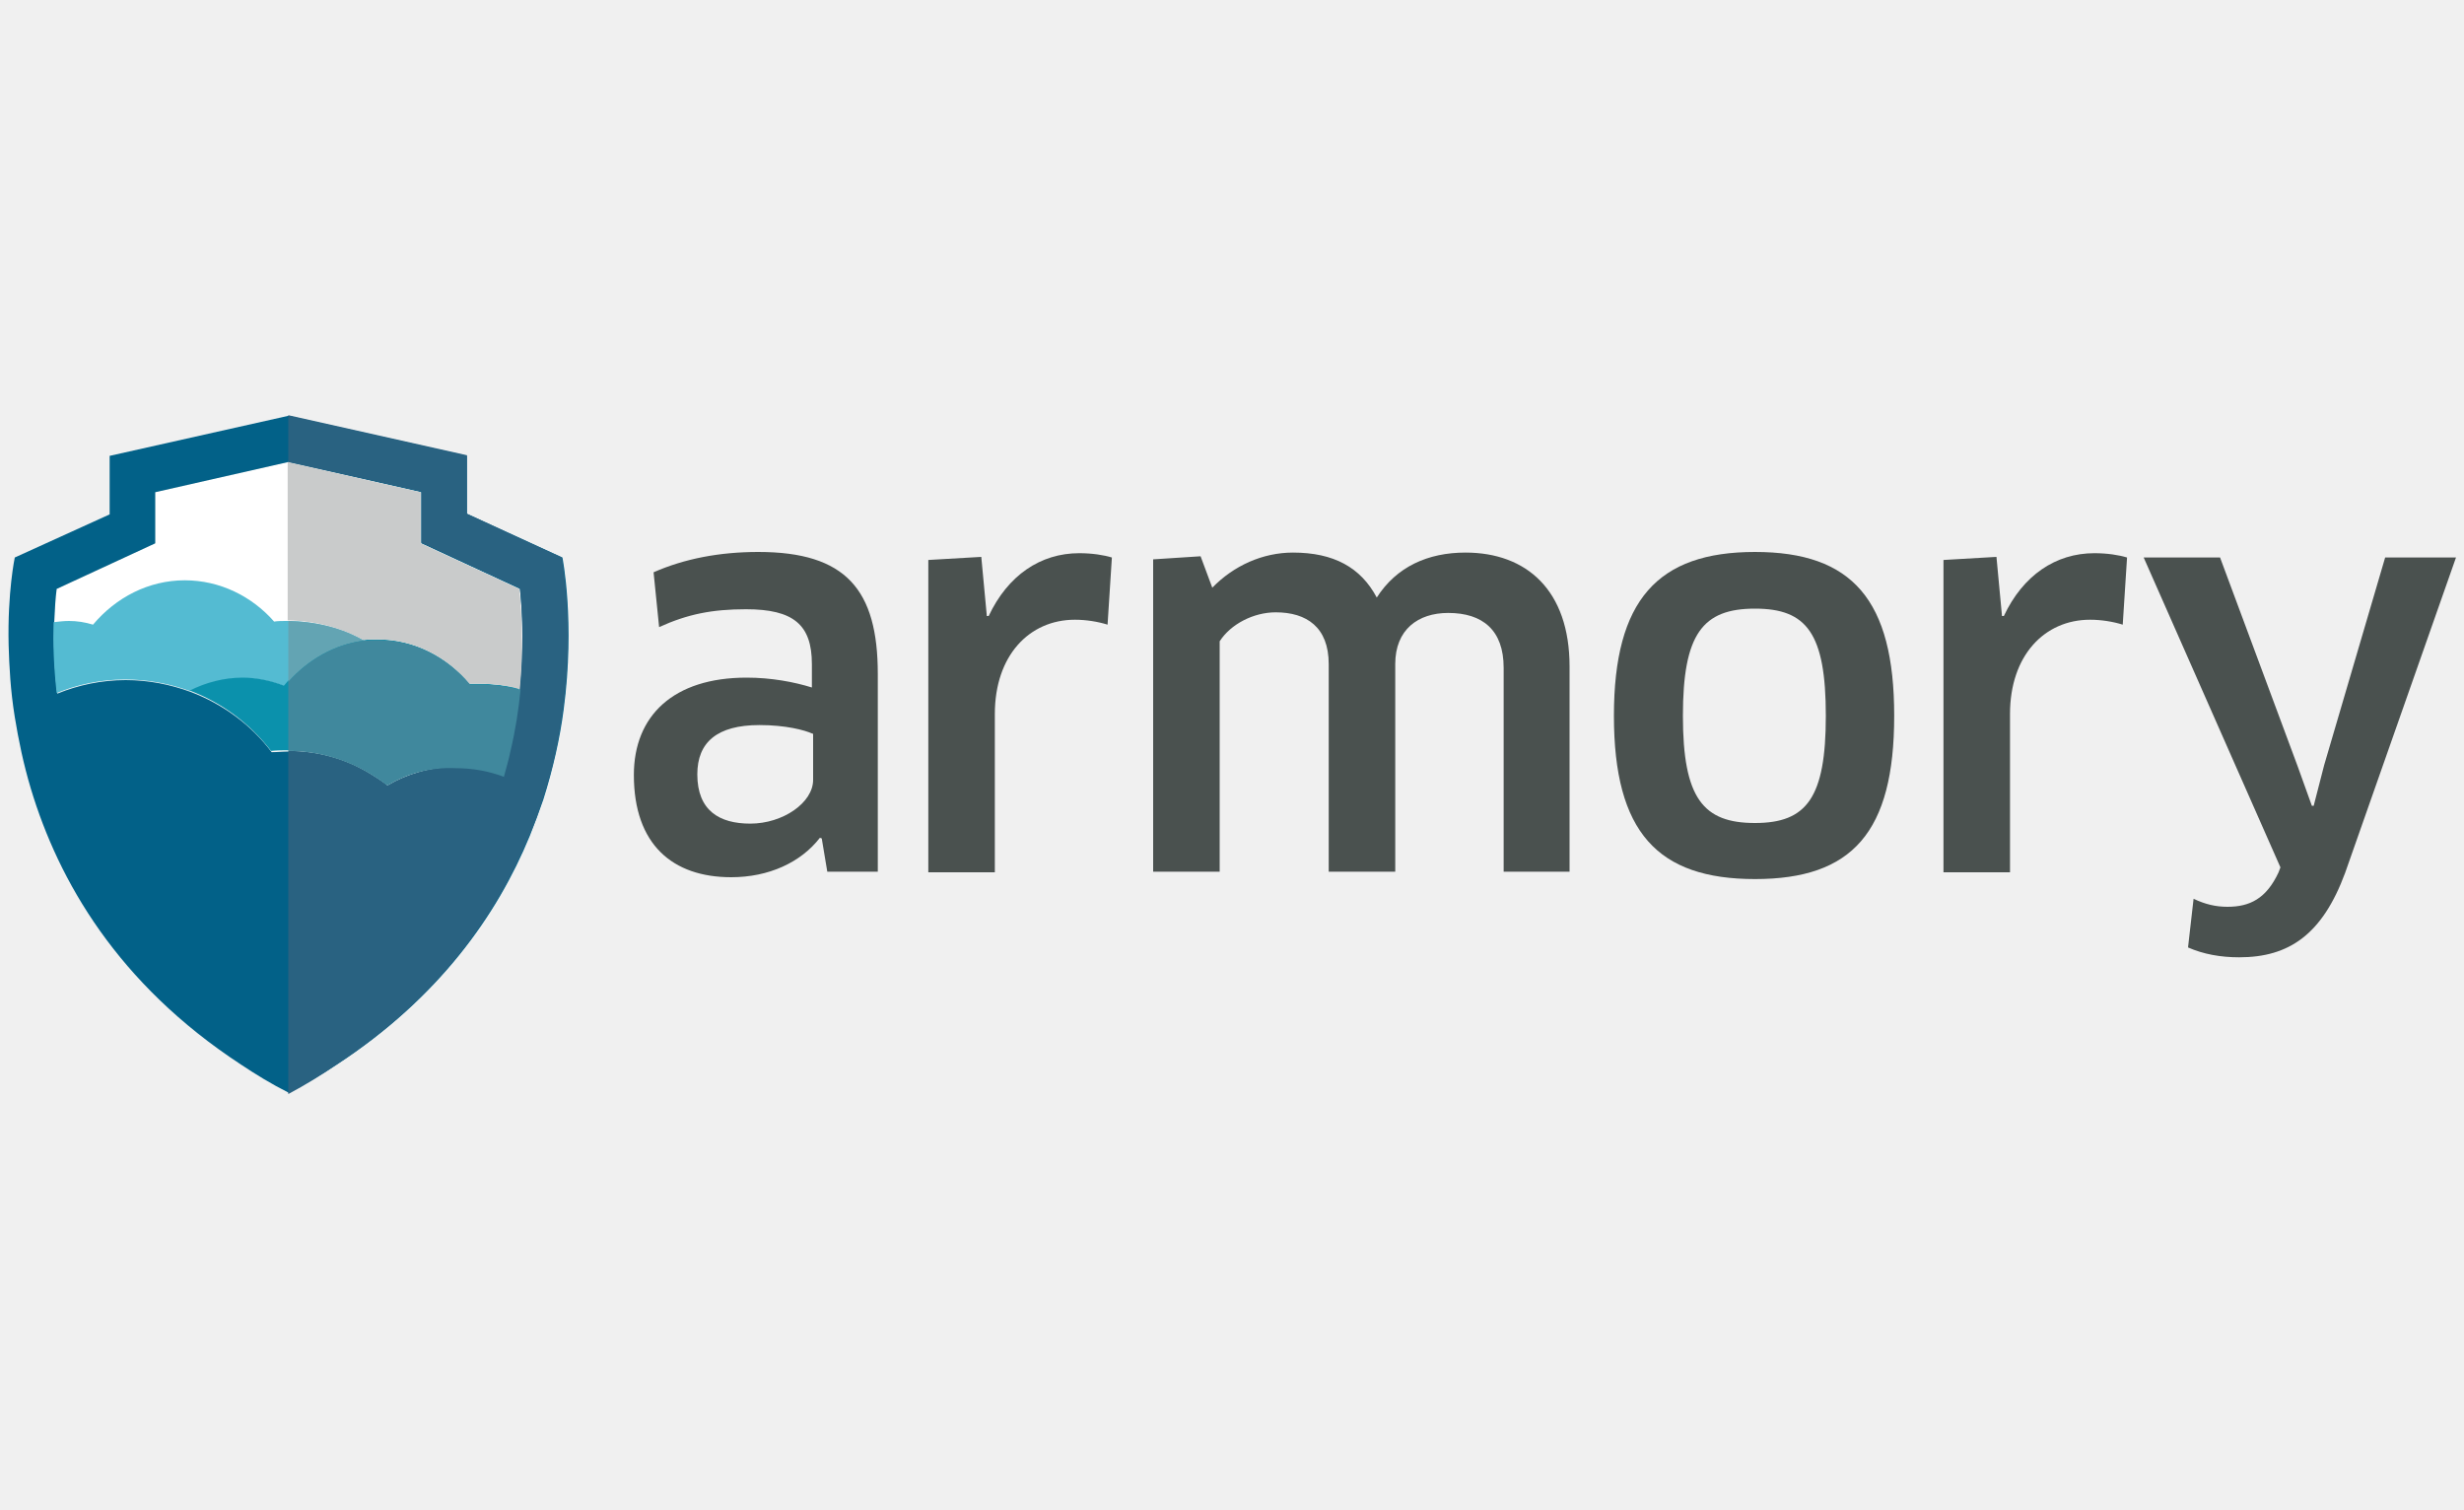
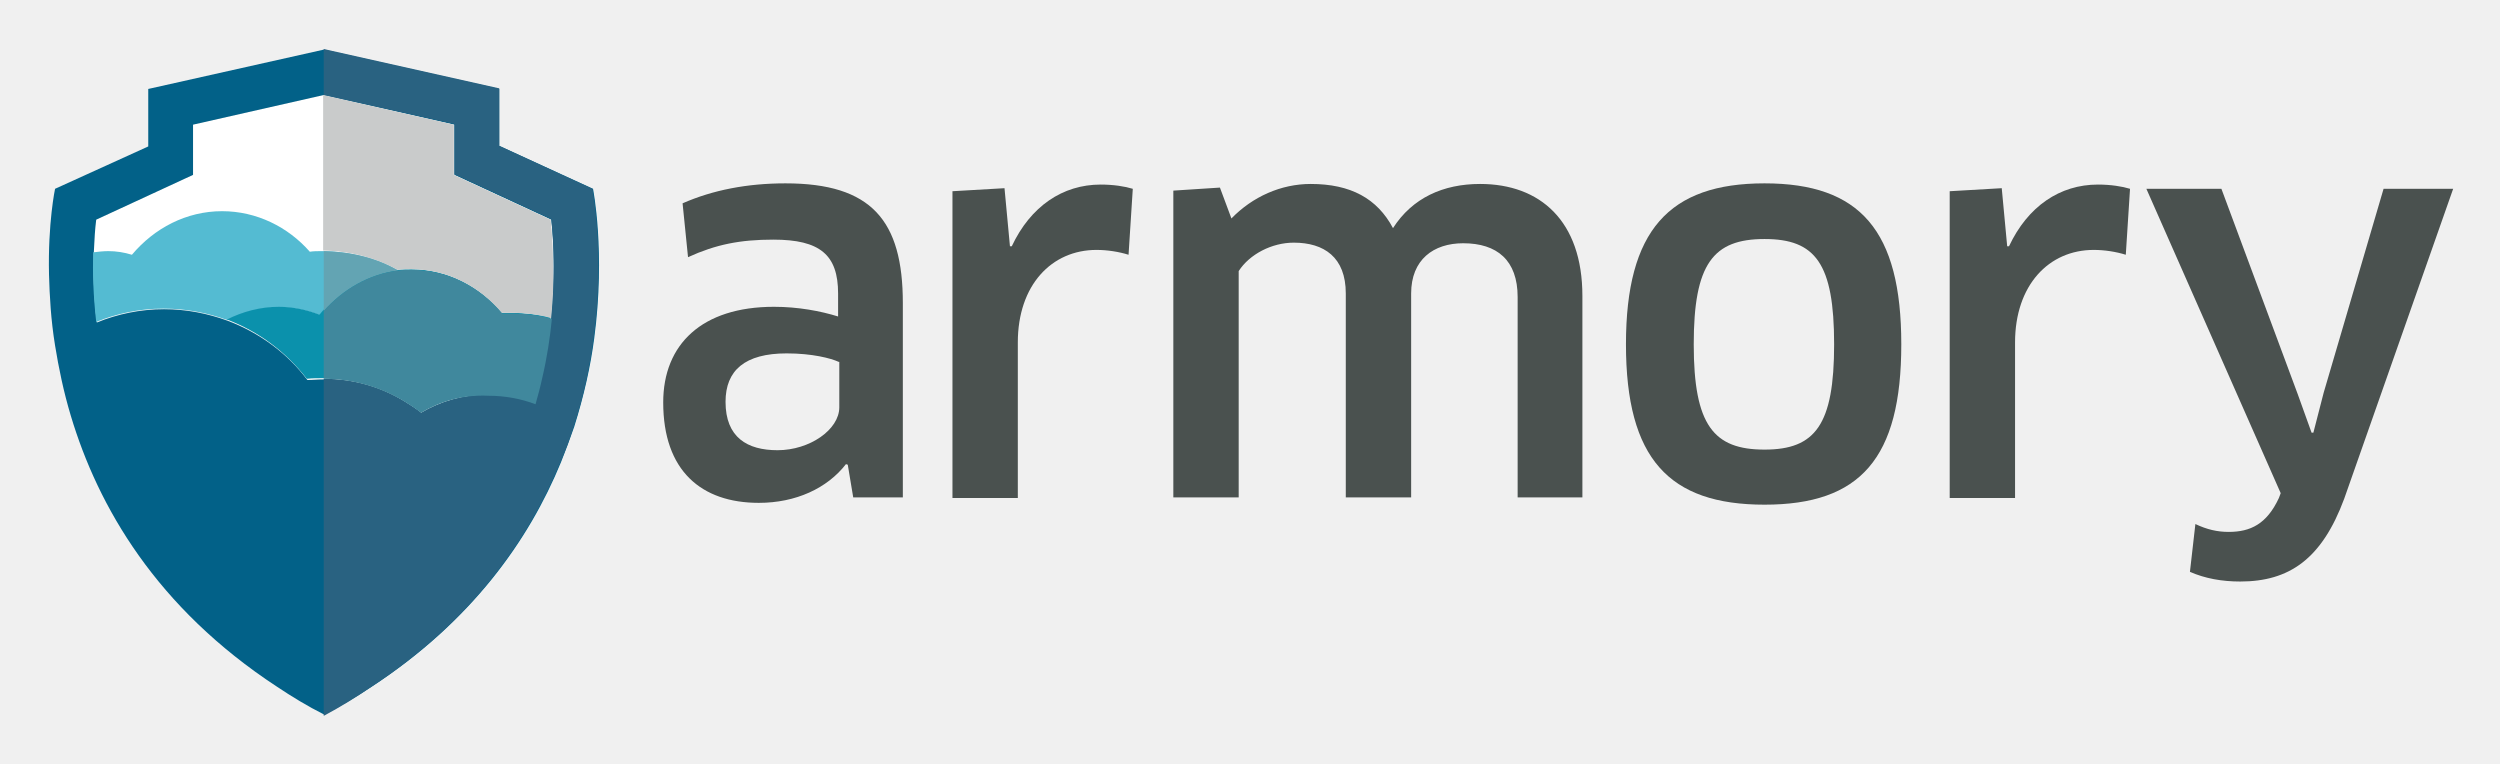
- <svg xmlns="http://www.w3.org/2000/svg" id="Layer_1" x="0px" y="0px" viewBox="0 0 400 245" style="enable-background:new 0 0 400 245;" xml:space="preserve">
-   <style type="text/css"> .st0{fill-rule:evenodd;clip-rule:evenodd;fill:#4A514F;} .st1{fill-rule:evenodd;clip-rule:evenodd;fill:#FFFFFF;} .st2{fill-rule:evenodd;clip-rule:evenodd;fill:#026188;} .st3{fill-rule:evenodd;clip-rule:evenodd;fill:#54BBD2;} .st4{fill-rule:evenodd;clip-rule:evenodd;fill:#0B91AC;} .st5{fill-rule:evenodd;clip-rule:evenodd;fill:#C9CBCB;} .st6{fill-rule:evenodd;clip-rule:evenodd;fill:#296281;} .st7{fill-rule:evenodd;clip-rule:evenodd;fill:#63A4B3;} .st8{fill-rule:evenodd;clip-rule:evenodd;fill:#40889D;} </style>
+ <svg xmlns="http://www.w3.org/2000/svg" role="img" viewBox="-6.70 59.30 413.14 126.14">
+   <style>svg {enable-background:new 0 0 400 245}</style>
+   <style>.st0{fill-rule:evenodd;clip-rule:evenodd;fill:#4a514f}</style>
  <g id="Page-1">
-     <g id="Guide-Page-B" transform="translate(-250, -55)">
-       <g id="Armory_logo" transform="translate(250, 55)">
-         <path id="Fill-1" class="st0" d="M131.9,119.1c-1.3-0.6-4.4-1.4-8.6-1.4c-6.9,0-10.1,2.8-10.1,8c0,5.9,3.6,8,8.6,8 c5.3,0,10.2-3.4,10.2-7.1V119.1z M133.4,136.1l-0.3-0.1c-3.1,4-8.3,6.4-14.4,6.4c-9.5,0-15.8-5.3-15.8-16.6 c0-9.6,6.4-15.8,18.3-15.8c4,0,7.7,0.7,10.6,1.6v-3.8c0-6.4-3-8.9-10.7-8.9c-5.5,0-9.5,0.8-14.1,2.9l-0.9-8.9 c5-2.2,10.7-3.3,17-3.3c14.2,0,19.4,6.1,19.4,19.8v32.1h-8.2L133.4,136.1L133.4,136.1z" />
-         <path id="Fill-2" class="st0" d="M150.7,141.5V90.9l8.6-0.5l0.9,9.6h0.3c3.1-6.6,8.4-10.2,14.7-10.2c2.1,0,4,0.3,5.3,0.7 l-0.7,10.9c-1.6-0.5-3.5-0.8-5.3-0.8c-7.4,0-13,5.8-13,15.3v25.7H150.7" />
-         <path id="Fill-3" class="st0" d="M244.1,141.5v-33.1c0-6.1-3.4-8.9-9-8.9c-4.9,0-8.6,2.7-8.6,8.3v33.7h-10.8v-33.7 c0-6-3.6-8.4-8.6-8.4c-3.6,0-7.3,1.9-9.1,4.7v37.4h-10.8V90.8l7.7-0.5l1.9,5.1c3.5-3.6,8.2-5.7,13.1-5.7c6.6,0,11,2.4,13.6,7.3 c3.2-5,8.3-7.3,14.4-7.3c9.9,0,16.9,6.1,16.9,18.5v33.3H244.1" />
-         <path id="Fill-4" class="st0" d="M284.9,133.6c8.4,0,11.5-4.1,11.5-17.4c0-13.4-3.1-17.4-11.5-17.4c-8.5,0-11.7,4.1-11.7,17.4 C273.2,129.6,276.5,133.6,284.9,133.6z M284.9,142.7c-15.8,0-22.9-7.6-22.9-26.5c0-18.8,7.1-26.6,22.9-26.6 c15.8,0,22.6,7.8,22.6,26.6C307.5,135.1,300.7,142.7,284.9,142.7L284.9,142.7z" />
-         <path id="Fill-5" class="st0" d="M315.5,141.5V90.9l8.6-0.5l0.9,9.6h0.3c3.1-6.6,8.4-10.2,14.7-10.2c2.1,0,4,0.3,5.3,0.7 l-0.7,10.9c-1.6-0.5-3.5-0.8-5.3-0.8c-7.4,0-13,5.8-13,15.3v25.7H315.5" />
-         <path id="Fill-6" class="st0" d="M369.9,141.6l0.3-0.8L348,90.5h12.4l12.6,33.9l2.3,6.4h0.3l1.7-6.6l9.9-33.7h11.5l-18,51.2 c-3.7,10-9.1,13.7-17.2,13.7c-3,0-5.8-0.5-8.3-1.6l0.9-7.9c1.9,0.9,3.6,1.3,5.5,1.3C365.2,147.2,367.9,145.9,369.9,141.6" />
-         <g id="Group-10">
-           <path id="Fill-7" class="st1" d="M72.7,90.1l-4.3-2v-8.3L46.8,75h0l-21.6,4.9v8.3l-16,7.4C9,97,8.8,98.9,8.8,101 c-0.1,3.2,0,7.1,0.5,11.5c3.4-1.4,7.2-2.2,11.1-2.2c3.7,0,7.2,0.7,10.5,1.9c5.3,2,9.8,5.4,13.2,9.8c0.9-0.1,1.8-0.1,2.7-0.1 c4.9,0,9.4,1.3,13.3,3.7c1,0.6,1.9,1.2,2.8,1.9c3.2-1.9,7-3,11-3c2.7,0,5.4,0.5,7.8,1.4c0.4-1.4,0.8-2.8,1.1-4.3 c0.8-3.4,1.3-6.7,1.6-9.8c0.7-7,0.4-12.8,0.1-16.3L72.7,90.1" />
-           <path id="Fill-9" class="st2" d="M84.4,111.9c-0.3,3.1-0.8,6.4-1.6,9.8c-0.3,1.4-0.7,2.9-1.1,4.3c-2.4-0.9-5-1.4-7.8-1.4 c-4,0-7.7,1.1-11,3c-0.9-0.7-1.8-1.3-2.8-1.9c-3.9-2.3-8.4-3.7-13.3-3.7c-0.9,0-1.8,0.1-2.7,0.1c-3.3-4.4-7.9-7.8-13.2-9.8 c-3.3-1.2-6.8-1.9-10.5-1.9c-3.9,0-7.7,0.8-11.1,2.2c-0.5-4.4-0.6-8.3-0.5-11.5c0.1-2.2,0.2-4,0.4-5.5l16-7.4v-8.3L46.8,75h0 l21.6,4.9v8.3l16,7.4C84.8,99,85.1,104.8,84.4,111.9 M75.8,83.4V74l-29-6.5h0l-29,6.5v9.5L2.4,90.5c0,0-1.2,5.6-1,14.2 c0.1,3.5,0.3,7.4,1,11.7c0.6,3.7,1.4,7.6,2.6,11.6c4.5,15,14.1,31.7,34.1,44.8c2.4,1.6,5,3.2,7.8,4.6l0,0c2.8-1.5,5.4-3,7.8-4.6 C71.2,162,80.7,148.6,86,135.7c0.8-2,1.5-3.9,2.2-5.9c1.6-5.1,2.7-10,3.3-14.6c1.9-14.3-0.2-24.7-0.2-24.7L75.8,83.4" />
+     <g id="Guide-Page-B" transform="translate(-250 -55)">
+       <g id="Armory_logo" transform="translate(250 55)">
+         <path id="Fill-1" d="M131.9 119.1c-1.3-.6-4.4-1.4-8.6-1.4-6.9 0-10.1 2.8-10.1 8 0 5.9 3.6 8 8.6 8 5.3 0 10.2-3.4 10.2-7.1v-7.5zm1.5 17l-.3-.1c-3.1 4-8.3 6.4-14.4 6.4-9.5 0-15.8-5.3-15.8-16.6 0-9.6 6.4-15.8 18.3-15.8 4 0 7.7.7 10.6 1.6v-3.8c0-6.4-3-8.9-10.7-8.9-5.5 0-9.5.8-14.1 2.9l-.9-8.9c5-2.2 10.7-3.3 17-3.3 14.2 0 19.4 6.1 19.4 19.8v32.1h-8.2l-.9-5.4z" class="st0" />
+         <path id="Fill-2" d="M150.7 141.5V90.9l8.6-.5.9 9.6h.3c3.1-6.6 8.4-10.2 14.7-10.2 2.1 0 4 .3 5.3.7l-.7 10.9c-1.6-.5-3.5-.8-5.3-.8-7.4 0-13 5.8-13 15.3v25.7h-10.8" class="st0" />
+         <path id="Fill-3" d="M244.1 141.5v-33.1c0-6.1-3.4-8.9-9-8.9-4.9 0-8.6 2.7-8.6 8.3v33.7h-10.8v-33.7c0-6-3.6-8.4-8.6-8.4-3.6 0-7.3 1.9-9.1 4.7v37.4h-10.8V90.8l7.7-.5 1.9 5.1c3.5-3.6 8.2-5.7 13.1-5.7 6.6 0 11 2.4 13.6 7.3 3.2-5 8.3-7.3 14.4-7.3 9.9 0 16.9 6.1 16.9 18.5v33.3h-10.7" class="st0" />
+         <path id="Fill-4" d="M284.9 133.6c8.4 0 11.5-4.1 11.5-17.4 0-13.4-3.1-17.4-11.5-17.4-8.5 0-11.7 4.1-11.7 17.4 0 13.4 3.3 17.4 11.7 17.4zm0 9.1c-15.8 0-22.9-7.6-22.9-26.5 0-18.8 7.1-26.6 22.9-26.6 15.8 0 22.6 7.8 22.6 26.6 0 18.9-6.8 26.5-22.6 26.5z" class="st0" />
+         <path id="Fill-5" d="M315.5 141.5V90.9l8.6-.5.9 9.6h.3c3.1-6.6 8.4-10.2 14.7-10.2 2.1 0 4 .3 5.3.7l-.7 10.9c-1.6-.5-3.5-.8-5.3-.8-7.4 0-13 5.8-13 15.3v25.7h-10.8" class="st0" />
+         <path id="Fill-6" d="M369.9 141.6l.3-.8L348 90.5h12.4l12.6 33.9 2.3 6.4h.3l1.7-6.6 9.9-33.7h11.5l-18 51.2c-3.7 10-9.1 13.7-17.2 13.7-3 0-5.8-.5-8.3-1.6l.9-7.9c1.9.9 3.6 1.3 5.5 1.3 3.6 0 6.3-1.3 8.3-5.6" class="st0" />
+         <g id="Group-10" fill-rule="evenodd" clip-rule="evenodd">
+           <path id="Fill-7" fill="#fff" d="M72.7 90.1l-4.3-2v-8.3L46.8 75l-21.6 4.9v8.3l-16 7.4c-.2 1.4-.4 3.3-.4 5.4-.1 3.2 0 7.1.5 11.5 3.4-1.4 7.2-2.2 11.1-2.2 3.7 0 7.2.7 10.5 1.9 5.3 2 9.8 5.4 13.2 9.8.9-.1 1.8-.1 2.7-.1 4.9 0 9.4 1.3 13.3 3.7 1 .6 1.9 1.2 2.8 1.9 3.2-1.9 7-3 11-3 2.7 0 5.4.5 7.8 1.4.4-1.4.8-2.8 1.1-4.3.8-3.4 1.3-6.7 1.6-9.8.7-7 .4-12.8.1-16.3l-11.8-5.4" />
+           <path id="Fill-9" fill="#026188" d="M84.4 111.9c-.3 3.1-.8 6.4-1.6 9.8-.3 1.4-.7 2.9-1.1 4.3-2.4-.9-5-1.4-7.8-1.4-4 0-7.7 1.1-11 3-.9-.7-1.8-1.3-2.8-1.9-3.9-2.3-8.4-3.7-13.3-3.7-.9 0-1.8.1-2.7.1-3.3-4.4-7.9-7.8-13.2-9.8-3.3-1.2-6.8-1.9-10.5-1.9-3.9 0-7.7.8-11.1 2.2-.5-4.4-.6-8.3-.5-11.5.1-2.2.2-4 .4-5.5l16-7.4v-8.3L46.8 75l21.6 4.9v8.3l16 7.4c.4 3.4.7 9.2 0 16.3m-8.6-28.5V74l-29-6.5-29 6.5v9.5l-15.4 7s-1.2 5.6-1 14.2c.1 3.5.3 7.4 1 11.7C3 120.1 3.8 124 5 128c4.5 15 14.1 31.7 34.1 44.8 2.4 1.6 5 3.2 7.8 4.6 2.8-1.5 5.4-3 7.8-4.6 16.5-10.8 26-24.2 31.3-37.1.8-2 1.5-3.9 2.2-5.9 1.6-5.1 2.7-10 3.3-14.6 1.9-14.3-.2-24.7-.2-24.7l-15.5-7.1" />
        </g>
-         <path id="Fill-11" class="st3" d="M30.9,112.2c2.6-1.3,5.5-2.1,8.6-2.1c2.4,0,4.6,0.5,6.7,1.3c3.2-4,7.7-6.8,12.9-7.4 c-3.5-2-7.9-3.2-12.7-3.2c-0.6,0-1.3,0-1.9,0.1c-3.6-4.1-8.8-6.7-14.5-6.7c-5.9,0-11.2,2.8-14.9,7.2c-1.3-0.4-2.6-0.6-3.9-0.6 c-0.8,0-1.7,0.1-2.5,0.2c-0.1,3.2,0,7.1,0.5,11.5c3.4-1.4,7.2-2.2,11.1-2.2C24.1,110.3,27.6,111,30.9,112.2" />
-         <path id="Fill-12" class="st4" d="M77.8,111c-0.5,0-1,0-1.6,0c-3.7-4.4-9-7.2-14.9-7.2c-0.8,0-1.5,0-2.3,0.1 c-5.1,0.6-9.7,3.4-12.9,7.4c-2.1-0.8-4.4-1.3-6.7-1.3c-3.1,0-6,0.8-8.6,2.1c5.3,2,9.8,5.4,13.2,9.8c0.9-0.1,1.8-0.1,2.7-0.1 c4.9,0,9.4,1.3,13.3,3.7c1,0.6,1.9,1.2,2.8,1.9c3.2-1.9,7-3,11-3c2.7,0,5.4,0.5,7.8,1.4c0.4-1.4,0.8-2.8,1.1-4.3 c0.8-3.4,1.3-6.7,1.6-9.8C82.4,111.3,80.1,111,77.8,111" />
-         <path id="Fill-13" class="st5" d="M84.4,111.9c-2-0.6-4.3-0.9-6.6-0.9c-0.5,0-1,0-1.6,0c-3.7-4.4-9-7.2-14.9-7.2 c-0.8,0-1.5,0-2.3,0.1c-4.8,0.6-9.1,3.1-12.3,6.7c3.2-3.6,7.5-6.1,12.3-6.7c-3.4-1.9-7.6-3.1-12.3-3.2V75l21.6,4.9v8.3l16,7.4 c0.2,1.9,0.4,4.6,0.4,7.8C84.8,105.9,84.7,108.7,84.4,111.9" />
-         <path id="Fill-14" class="st6" d="M46.8,177.6v-55.7c4.9,0,9.4,1.3,13.3,3.7c1,0.6,1.9,1.2,2.8,1.9c3.2-1.9,7-3,11-3 c2.7,0,5.4,0.5,7.8,1.4c0.4-1.4,0.8-2.8,1.1-4.3c0.8-3.4,1.3-6.7,1.6-9.8c0.3-3.1,0.4-6,0.4-8.5c0-3.2-0.2-5.8-0.4-7.8l-16-7.4 v-8.3L46.8,75v-7.6l29,6.5v9.5l15.4,7.1c0,0,1,5,1,12.8c0,3.5-0.2,7.5-0.8,11.9c-0.6,4.5-1.6,9.5-3.3,14.6 c-0.6,1.9-1.3,3.9-2.2,5.9c-5.3,12.8-14.7,26.3-31.4,37.2C52.2,174.5,49.6,176.1,46.8,177.6" />
-         <path id="Fill-15" class="st7" d="M46.8,110.7v-9.9c4.7,0.1,8.9,1.2,12.3,3.2C54.3,104.6,50,107.1,46.8,110.7" />
-         <path id="Fill-16" class="st8" d="M62.9,127.5c-0.9-0.7-1.8-1.3-2.8-1.9c-3.9-2.3-8.4-3.7-13.3-3.7v-11.2 c3.2-3.6,7.5-6.1,12.3-6.7c0.8-0.1,1.5-0.1,2.3-0.1c5.9,0,11.2,2.8,14.9,7.2c0.5,0,1,0,1.6,0c2.3,0,4.5,0.3,6.6,0.9 c-0.3,3.1-0.8,6.4-1.6,9.8c-0.3,1.4-0.7,2.9-1.1,4.3c-2.4-0.9-5-1.4-7.8-1.4C69.8,124.5,66.1,125.6,62.9,127.5" />
+         <path id="Fill-11" fill="#54bbd2" fill-rule="evenodd" d="M30.9 112.2c2.6-1.3 5.5-2.1 8.6-2.1 2.4 0 4.6.5 6.7 1.3 3.2-4 7.7-6.8 12.9-7.4-3.5-2-7.9-3.2-12.7-3.2-.6 0-1.3 0-1.9.1-3.6-4.1-8.8-6.7-14.5-6.7-5.9 0-11.2 2.8-14.9 7.2-1.3-.4-2.6-.6-3.9-.6-.8 0-1.7.1-2.5.2-.1 3.2 0 7.1.5 11.5 3.4-1.4 7.2-2.2 11.1-2.2 3.8 0 7.3.7 10.6 1.9" clip-rule="evenodd" />
+         <path id="Fill-12" fill="#0b91ac" fill-rule="evenodd" d="M77.8 111h-1.6c-3.7-4.4-9-7.2-14.9-7.2-.8 0-1.5 0-2.3.1-5.1.6-9.7 3.4-12.9 7.4-2.1-.8-4.4-1.3-6.7-1.3-3.1 0-6 .8-8.6 2.1 5.3 2 9.8 5.4 13.2 9.8.9-.1 1.8-.1 2.7-.1 4.9 0 9.4 1.3 13.3 3.7 1 .6 1.9 1.2 2.8 1.9 3.2-1.9 7-3 11-3 2.7 0 5.4.5 7.8 1.4.4-1.4.8-2.8 1.1-4.3.8-3.4 1.3-6.7 1.6-9.8-1.9-.4-4.2-.7-6.5-.7" clip-rule="evenodd" />
+         <path id="Fill-13" fill="#c9cbcb" fill-rule="evenodd" d="M84.4 111.9c-2-.6-4.3-.9-6.6-.9h-1.6c-3.7-4.4-9-7.2-14.9-7.2-.8 0-1.5 0-2.3.1-4.8.6-9.1 3.1-12.3 6.7 3.2-3.6 7.5-6.1 12.3-6.7-3.4-1.9-7.6-3.1-12.3-3.2V75l21.6 4.9v8.3l16 7.4c.2 1.9.4 4.6.4 7.8.1 2.5 0 5.3-.3 8.5" clip-rule="evenodd" />
+         <path id="Fill-14" fill="#296281" fill-rule="evenodd" d="M46.8 177.6v-55.7c4.9 0 9.4 1.3 13.3 3.7 1 .6 1.9 1.2 2.8 1.9 3.2-1.9 7-3 11-3 2.7 0 5.4.5 7.8 1.4.4-1.4.8-2.8 1.1-4.3.8-3.4 1.3-6.7 1.6-9.8.3-3.1.4-6 .4-8.5 0-3.2-.2-5.8-.4-7.8l-16-7.4v-8.3L46.8 75v-7.6l29 6.5v9.5l15.4 7.1s1 5 1 12.8c0 3.5-.2 7.5-.8 11.9-.6 4.5-1.6 9.5-3.3 14.6-.6 1.9-1.3 3.9-2.2 5.9-5.3 12.8-14.7 26.3-31.4 37.2-2.3 1.6-4.9 3.2-7.7 4.7" clip-rule="evenodd" />
+         <path id="Fill-15" fill="#63a4b3" fill-rule="evenodd" d="M46.8 110.7v-9.9c4.7.1 8.9 1.2 12.3 3.2-4.8.6-9.1 3.1-12.3 6.7" clip-rule="evenodd" />
+         <path id="Fill-16" fill="#40889d" fill-rule="evenodd" d="M62.9 127.5c-.9-.7-1.8-1.3-2.8-1.9-3.9-2.3-8.4-3.7-13.3-3.7v-11.2c3.2-3.6 7.5-6.1 12.3-6.7.8-.1 1.5-.1 2.3-.1 5.9 0 11.2 2.8 14.9 7.2h1.6c2.3 0 4.5.3 6.6.9-.3 3.1-.8 6.4-1.6 9.8-.3 1.4-.7 2.9-1.1 4.3-2.4-.9-5-1.4-7.8-1.4-4.2-.2-7.9.9-11.1 2.8" clip-rule="evenodd" />
      </g>
    </g>
  </g>
</svg>
